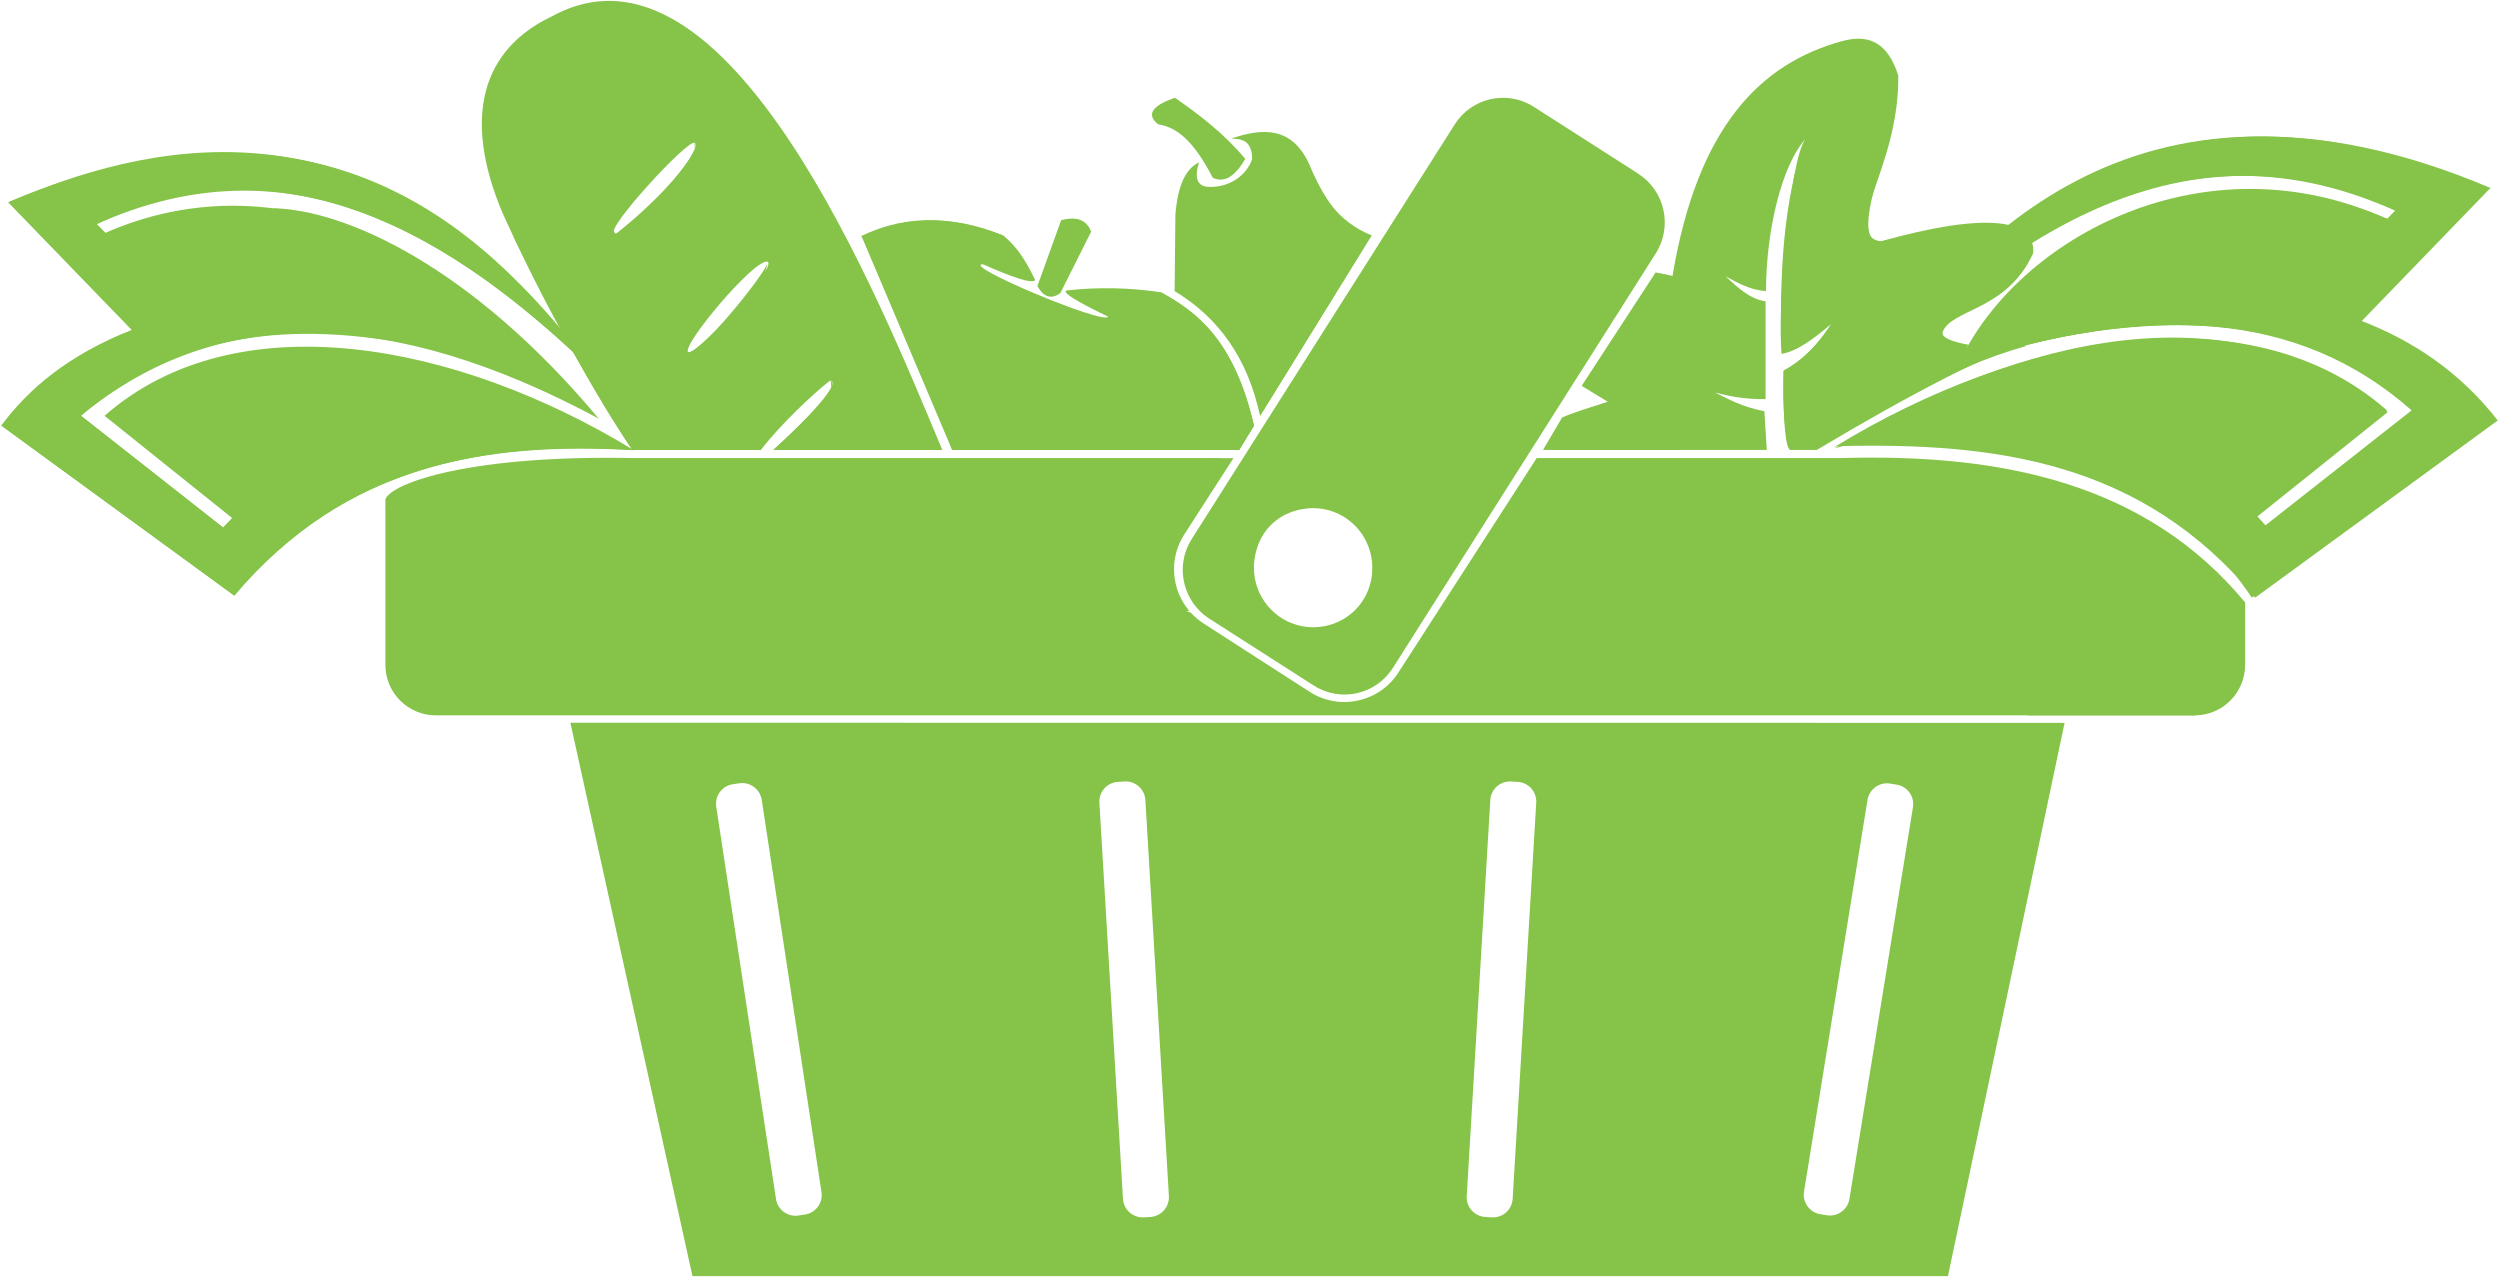
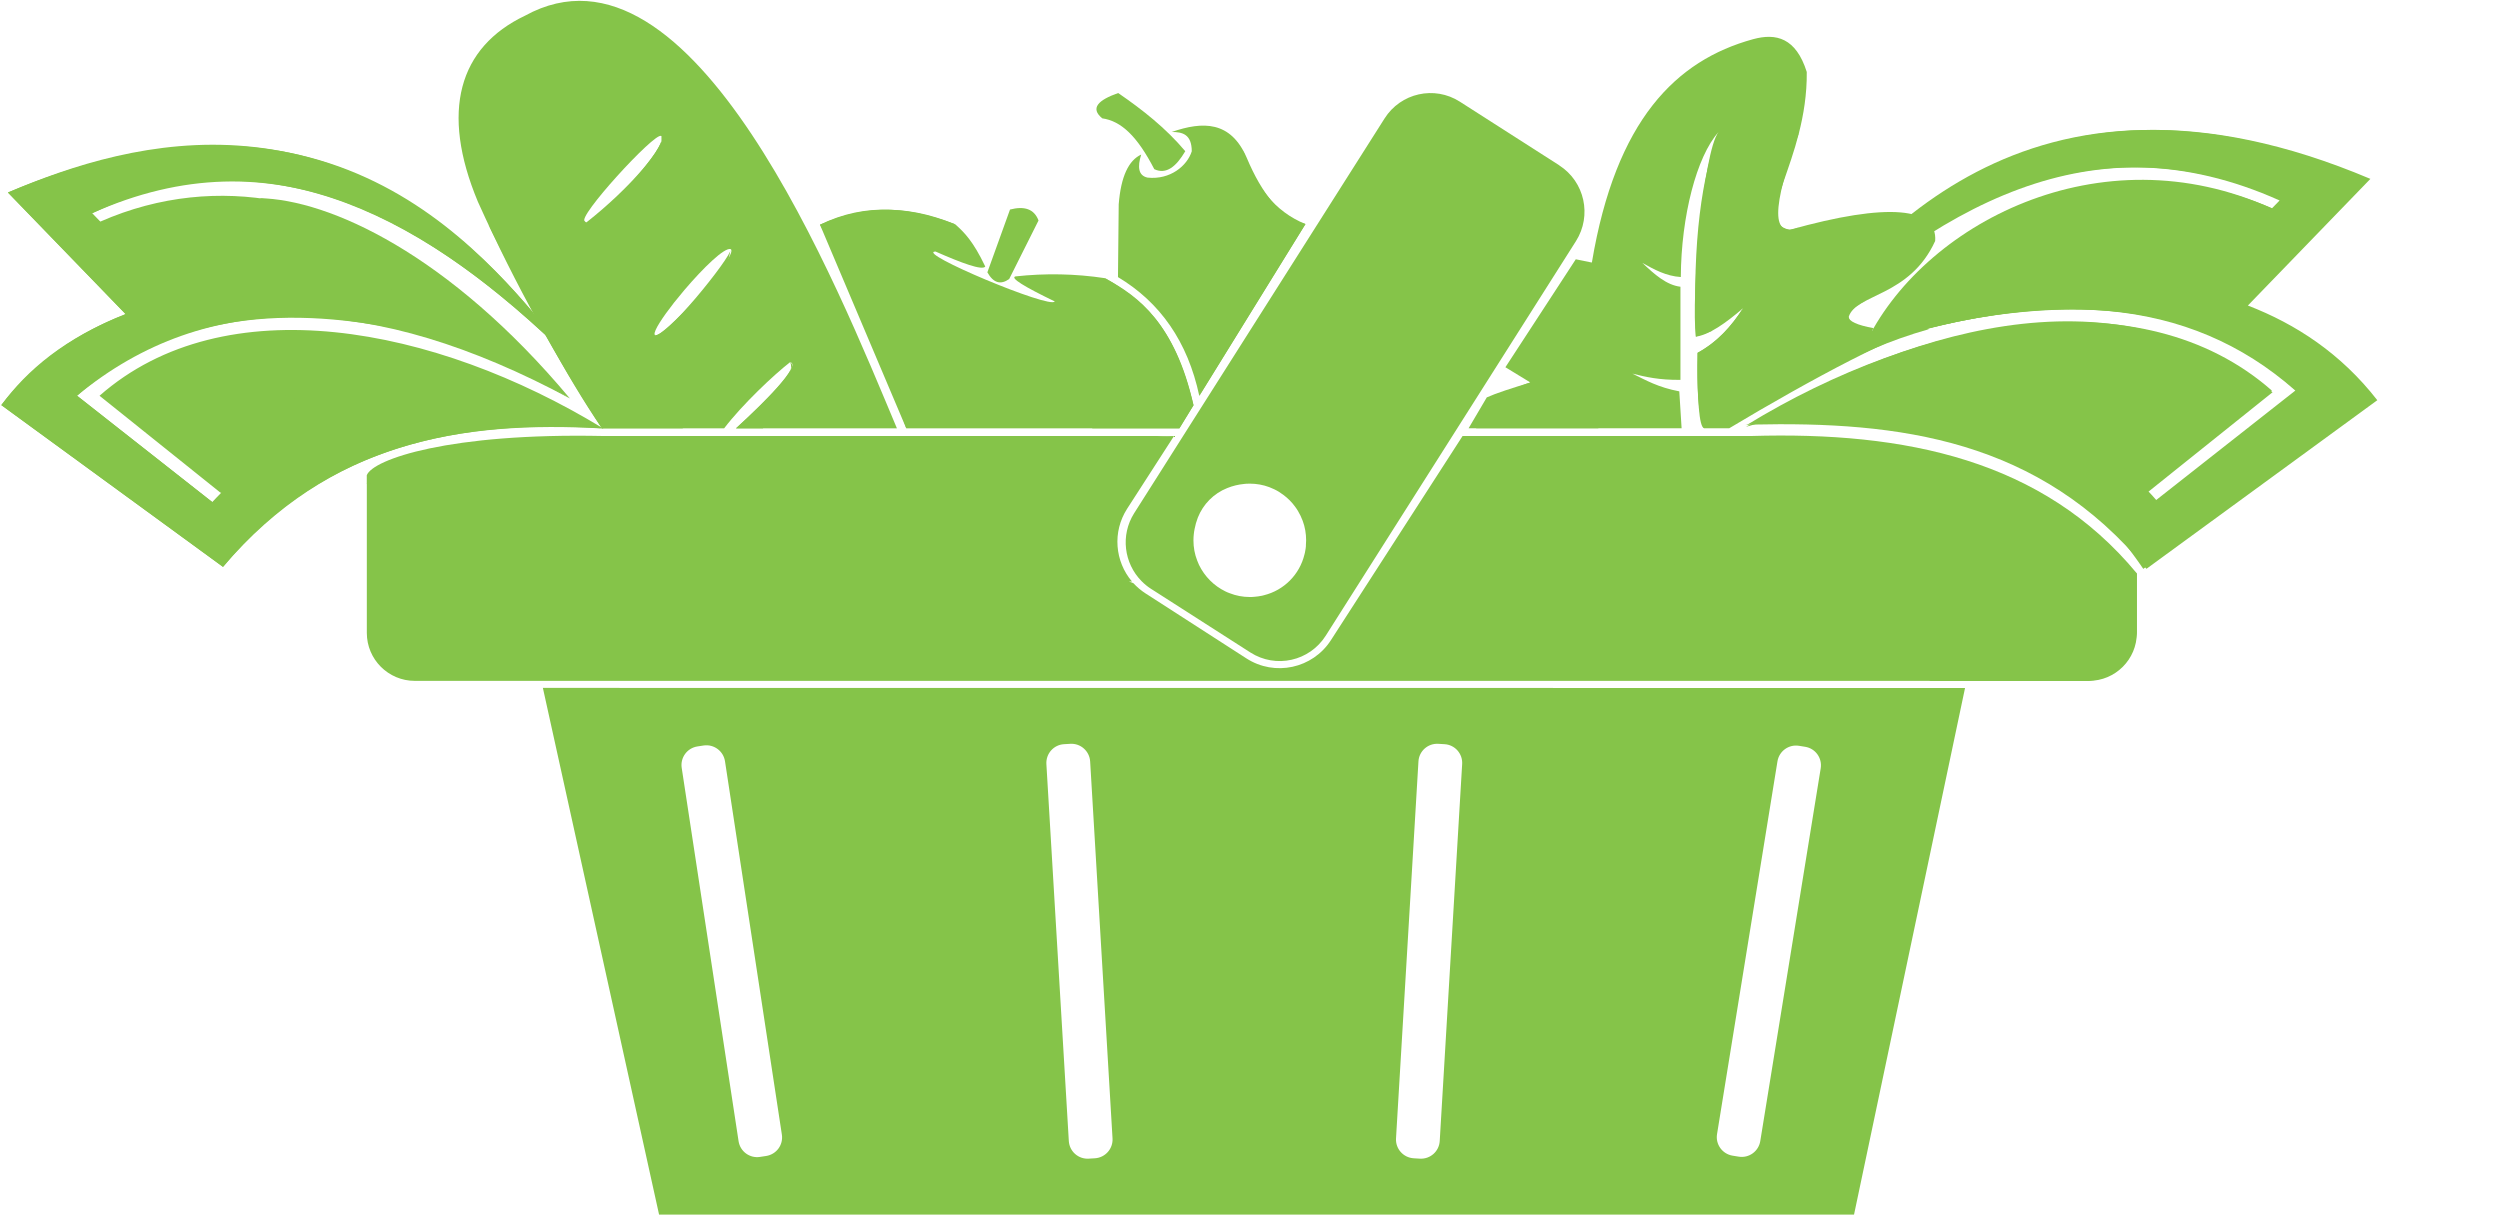
- <svg xmlns="http://www.w3.org/2000/svg" id="Layer_2" version="1.1" viewBox="0 0 454 232">
+ <svg xmlns="http://www.w3.org/2000/svg" id="Layer_2" version="1.1" viewBox="0 0 477 232">
  <defs>
    <style>
      .st0 {
        fill: #85c449;
      }

      .st1 {
        fill: #85c449;
      }

      .st2 {
        fill: #85c449;
      }

      .st3 {
        fill: #85c449;
      }

      .st4 {
        fill: #85c449;
      }

      .st5 {
        fill: #85c449;
      }

      .st6 {
        fill: none;
      }

      .st7 {
        fill: #85c449;
      }

      .st10 {
        fill: #85c449;
      }

      .st11 {
        fill: #85c449;
      }

      .st12 {
        fill: #85c449;
      }

      .st13 {
        fill: #85c449;
      }

      .st14 {
        fill: #85c449;
      }

      .st15 {
        fill: #85c449;
      }
    </style>
    <linearGradient id="linear-gradient" x1="96.8" y1="60.66" x2="172.44" y2="24.97" gradientUnits="userSpaceOnUse">
      <stop offset="0" stop-color="#8d5938" />
      <stop offset=".41" stop-color="#8d5938" />
    </linearGradient>
  </defs>
  <polygon class="st7" points="42.02 42.88 57.55 41.51 69.17 49.06 66.37 54.49 49.5 53.6 42.02 42.88" />
  <polygon class="st7" points="47.18 70.31 56.42 66.4 75.97 69.12 72.24 76.02 55.6 79.73 47.18 70.31" />
  <path class="st7" d="M433.47,74.52l-23.97,19.23c-4.05,1.93-40.33-23.42-76.25-12.64,33.47-20.49,75.27-28.52,100.22-6.59Z" />
  <path class="st7" d="M355.8,65.83c10.77-22.95,44.84-41,77.67-26.06l-15.23,15.64c-37.15-4.86-50.94,3.66-62.44,10.42Z" />
  <path class="st7" d="M355.14,66.34c35.59-11.66,62.49-9.74,82.81,8.18l-26.9,21.16c-23.8-26.32-55.22-21.14-78.07-14.57,29.03-4.81,55.99-1.86,75.96,27.43l44.04-32.18c-7.11-9.15-16.06-14.88-25.58-18.4-29.47-10.9-64.17.27-72.27,8.38Z" />
  <path class="st7" d="M451.66,34.12l-24.16,24.99-9.26-3.7,16.71-17.16c-36.33-16.27-66.13.84-95.03,28.88,15.79-19.8,46.18-60.73,111.74-33Z" />
  <path class="st14" d="M433.94,39.92c-31.83-14.01-64.65,2.74-76.15,24.72-.22.42-.43.84-.63,1.26.35-.12.69-.23,1.03-.33,14.23-5.13,37.06-9.05,54.93-4.51,20.82-21.14,11.45-11.59,20.82-21.14ZM393.7,43.57c2.45-3.37,8.15-3.21,10.46-3.15,1.85.05,8.46.23,8.94,2.52.33,1.54-2.17,3.74-4.66,4.53-2.83.9-3.61-.68-9.45-1-3.25-.19-5.46.17-5.92-.89-.31-.71.37-1.65.63-2.01h0Z" />
  <path class="st14" d="M433.61,74.85c-30.85-25.14-71.93-10.73-100.48,6.59,35.4-10.6,59.77-4.68,76.58,12.54l23.9-19.14Z" />
  <g id="Layer_3">
    <path class="st7" d="M428.89,58.3l23.38-24.17c-65.56-27.73-95.95,13.2-111.74,33,28.9-28.04,58.7-45.14,95.03-28.88l-1.62,1.67c1.62-1.67-15.7,15.49-15.7,15.49-23.6-5.34-51.75,1.12-63.1,10.93-1.83,1.24,4.84-1.79,15.62-4.34,12.22-2.88,29.71-5.14,46.11.12,13.06,2.67,25.96,17.56,21.68,12.39l-26.9,21.16c-24.27-27.96-60.69-18.89-77.57-14.71-.05.03-.09.06-.14.08.08,0,.15-.02.23-.03,28.26-.64,54.96,2.77,75.37,27.52l44.05-32.17c-6.9-8.88-15.52-14.53-24.71-18.07h0ZM393.7,43.57c2.45-3.37,8.15-3.21,10.46-3.15,1.85.05,8.46.23,8.94,2.52.33,1.54-2.17,3.74-4.66,4.53-2.83.9-3.61-.68-9.45-1-3.25-.19-5.46.17-5.92-.89-.31-.71.37-1.65.63-2.01h0ZM381.67,70.9c2.44-3.37,8.15-3.21,10.45-3.15,1.86.05,8.46.23,8.95,2.52.32,1.54-2.18,3.75-4.66,4.53-2.84.91-3.62-.68-9.45-1-3.26-.18-5.46.17-5.92-.89-.32-.71.36-1.64.63-2.01h0Z" />
  </g>
  <path class="st12" d="M188.39,51.96l4.32-11.98c2.7-.7,4.6-.14,5.44,2.09l-5.6,11.17c-1.62,1.15-3.01.77-4.16-1.28Z" />
  <path class="st10" d="M220.24,32.28c2.27,1.07,4.18-.48,5.91-3.43-3.73-4.43-8.16-7.91-12.8-11.1-3.78,1.33-5.42,2.88-3.04,4.83,3.58.51,6.65,3.35,9.93,9.7h0Z" />
  <path class="st4" d="M136.27,85.39" />
  <path class="st4" d="M150.8,69.12" />
  <path class="st6" d="M124.97,63.81c-.49-1.82,12.25-17.02,14.53-16.28,1.69,1.31-14.22,18.34-14.53,16.28Z" />
  <path class="st4" d="M156.46,42.88" />
  <path class="st4" d="M172.92,81.72c-5.24-15.59-10.61-28.41-16.46-38.85,8.9-4.36,17.42-3.25,25.81-.07-9.44-.97-14.73,7.21-9.35,38.92h0Z" />
  <path class="st14" d="M23.96,59.92L1.51,36.73c62.95-26.61,92.14,12.67,107.3,31.67-27.75-26.91-56.37-43.32-91.25-27.71l1.56,1.6c11.46-5.04,23.06-5.93,33.66-3.96,17.67,3.28,32.56,14.5,39.47,27.69.21.4-.06.99-.38.89-.86-.27-1.72-.53-2.57-.78-3.77-1.12-7.44-2.08-11-2.86-26.44-5.81-47.25-2.19-63.61,12.23l25.83,20.31c.56-.61,1.11-1.22,1.69-1.79-.08,0-.14-.03-.2-.06l-23.02-18.45c23.9-21,63.91-13.38,96.02,6.19.05.03.09.06.13.08-.08,0-.14-.02-.22-.03-26.83-1.49-51.98,2.46-72.37,26.41L.25,77.29c6.63-8.52,14.9-13.94,23.73-17.34l-.02-.03ZM64.9,49.7c-1.69-4.03-7.41-5.08-9.72-5.52-1.86-.34-8.48-1.58-9.48.7-.67,1.53,1.33,4.35,3.63,5.71,2.62,1.54,3.75.07,9.64.99,3.28.5,5.4,1.35,6.1.34.47-.67,0-1.79-.18-2.22h.01ZM69.3,72.01c-2.34-3.23-7.83-3.08-10.03-3.02-1.79.05-8.12.22-8.59,2.42-.31,1.48,2.09,3.6,4.47,4.35,2.73.87,3.48-.65,9.07-.96,3.13-.17,5.24.16,5.68-.85.31-.68-.35-1.57-.6-1.93h0Z" />
  <path class="st14" d="M108.73,76.02c-8.77-5.23-18.84-9.55-30.45-12.77-2.83-12.02-14.33-19.4-28.78-25.44,13.29.26,36.18,10.65,59.23,38.21h0Z" />
  <path class="st11" d="M103.58,131.25l271.34.02-271.34-.02h0Z" />
  <path class="st11" d="M297.52,31.55l-18.98-12.15c-4.85-3.11-11.29-1.67-14.37,3.21l-38.46,60.62-2.28,3.6-2.3,3.63-4.72,7.44s0,.02-.02.03c-2.64,4.19-1.93,9.56,1.42,12.95.53.54,1.13,1.04,1.79,1.46l.44.28,18.53,11.87c4.86,3.11,11.29,1.67,14.38-3.2l24.13-38.05,23.61-37.23c3.09-4.88,1.67-11.34-3.18-14.45h.01ZM249.18,104.1c-.03.4-.09.79-.17,1.17,0,.04,0,.09-.02.13-.03.14-.06.27-.1.4-.93,3.84-3.92,6.83-7.73,7.77-.13.04-.26.07-.39.1-.05,0-.09.02-.14.02-.39.08-.79.14-1.2.17-.32.04-.63.05-.94.05h-.02c-1.35,0-2.64-.25-3.83-.72-.29-.1-.56-.22-.83-.35-2.2-1.07-3.97-2.85-5.04-5.06-.13-.27-.25-.55-.35-.84-.47-1.2-.71-2.49-.71-3.84,0-.22,0-.44.02-.66,0-.15.02-.3.04-.45.03-.36.09-.72.16-1.07.13-.72.34-1.44.62-2.17,1.01-2.56,3.05-4.61,5.59-5.62,1.08-.44,2.17-.69,3.22-.79.13-.02.27-.03.4-.04.24,0,.47-.02.7-.02,1.3,0,2.55.23,3.7.66.33.12.65.26.96.41.32.15.62.32.92.5.3.19.58.38.85.59.83.62,1.57,1.35,2.18,2.19.21.27.4.56.58.86s.35.61.5.93c.15.31.29.64.41.97.43,1.16.65,2.41.65,3.71,0,.33-.02.67-.05,1.01h.02Z" />
  <path class="st11" d="M407.71,120.76c0,5.05-4.1,9.15-9.16,9.15H79.15c-5.06,0-9.16-4.1-9.16-9.15v-28.42c0-5.05,154.01-9.15,154.01-9.15l-7.34,11.39-1.6,2.48c-2.85,4.43-2.33,10.07.92,13.89h-.59l.86.32c.67.72,1.43,1.38,2.3,1.94l19.26,12.41c5.42,3.5,12.65,1.94,16.14-3.49l25.11-38.94,128.65,37.57h0Z" />
  <path class="st0" d="M225.03,81.72s-4.83-21.97-14.18-28.64c-5.68-.86-11.38-.97-17.11-.34-1.03.29,1.62,1.93,7.5,4.77-.68,1.54-26.74-9.39-22.75-9.52,5.06,2.23,8.92,3.65,9.5,2.87-2.31-4.86-4.03-6.55-5.73-8.06-10.12-4.18-18.39-3.23-25.81.07l16.46,38.85h52.12Z" />
  <path class="st0" d="M227.72,77.32l-2.69,4.4-14.18-28.64c6.29,3.7,13.38,8.57,16.87,24.24Z" />
  <path class="st11" d="M407.71,109.41v11.36c-.83,6.16-4.44,8.44-9.16,9.15h-30.28c-6.55-6.52,4.64-16.98,39.44-20.51h0Z" />
  <path class="st11" d="M279.06,83.19c13.89,19.34,50.7,33.29,128.65,37.57v-11.36c-17.96-21.69-44.2-27.09-73.63-26.21h-55.02Z" />
  <path class="st6" d="M205.25,52.46l-7.34,11.39-.26,3.36s0-.02.02-.03l4.76-7.47h-1.49c1.61-1.84,2.87-3.03,3.81-3.64l2.3-3.61h-1.8ZM234.54,90.67c-3.12,4.89-9.61,6.33-14.51,3.21l-18.7-11.92-3.83-1.42c.67.72,1.43,1.38,2.3,1.94l19.26,12.41c5.42,3.5,12.65,1.94,16.14-3.49M260.31,52.46h-1.42M198.1,61.38l-.19,2.47-.26,3.36-.27,3.52" />
  <path class="st1" d="M228.82,75.54l20.26-32.79c-4.68-1.16-8.3-5.75-11.21-12.66-3.06-7.04-8.37-6.97-14.3-4.91,2.04,0,3.8.43,3.82,3.68-.87,2.78-4.12,5.48-8.43,5.03-1.77-.38-1.96-2.02-1.22-4.4-2.39,1.1-3.87,4.16-4.29,9.5l-.14,13.88c8.02,4.81,13.3,12.27,15.52,22.68h-.01Z" />
  <path class="st14" d="M303.75,50.1l-3.09-.63-13.43,20.6,4.77,2.91c-3.47,1.05-6.55,2.04-8.32,2.84l-3.47,5.89h24.76l-1.23-31.62h.01Z" />
  <path class="st11" d="M103.58,131.25l22.17,100.49h228l21.18-100.47-271.35-.02h0ZM146.18,220.56l-1.18.18c-1.95.3-3.78-1.04-4.08-3l-10.85-71.23c-.3-1.96,1.04-3.79,3-4.09l1.18-.18c1.95-.29,3.78,1.05,4.08,3.01l10.85,71.23c.3,1.96-1.04,3.78-3,4.08ZM208.91,221l-1.19.07c-1.98.12-3.67-1.39-3.79-3.37l-4.28-71.92c-.11-1.98,1.39-3.68,3.37-3.79l1.19-.07c1.97-.12,3.67,1.39,3.79,3.36l4.27,71.93c.12,1.97-1.39,3.67-3.36,3.79ZM274.7,217.7c-.11,1.98-1.81,3.49-3.79,3.37l-1.18-.07c-1.98-.12-3.49-1.82-3.37-3.79l4.28-71.93c.11-1.97,1.81-3.48,3.79-3.36l1.18.07c1.98.11,3.49,1.81,3.37,3.79l-4.28,71.92ZM347.39,146.6l-11.53,71.12c-.32,1.96-2.16,3.29-4.11,2.97l-1.18-.19c-1.95-.32-3.28-2.16-2.96-4.11l11.53-71.13c.32-1.95,2.16-3.28,4.11-2.96l1.18.19c1.95.31,3.28,2.15,2.96,4.11Z" />
  <path class="st4" d="M99.98,83.19" />
  <path class="st11" d="M115.12,83.19h108.87l-154.01,9.15v-1.67c1.18-3.04,15.78-8.11,45.14-7.48Z" />
  <path class="st13" d="M140.43,81.72h30.7C159.8,54.75,132.22-14.62,100.18,2.99c-12.65,6.02-16.2,18.27-9,35.5,7.27,16.12,15.25,30.28,23.66,43.23h23.33c3.48-4.56,9.55-10.27,12.56-12.6,2.4.27-5.19,8.04-10.3,12.6h0ZM111.91,42.42h0c-.14,0-.24-.06-.29-.2-1.81-.5,13.29-17.03,14.53-16.28,1.85,1.47-11.92,16.48-14.23,16.48h0ZM132.95,56.89c-.65.71-1.31,1.41-1.95,2.08-3.14,3.25-5.97,5.7-6.1,4.84-.18-.68,1.46-3.2,3.71-6.07.64-.8,1.32-1.63,2.01-2.45,3.54-4.15,7.61-8.15,8.81-7.76.84.65-2.69,5.21-6.48,9.36Z" />
  <path class="st14" d="M320.85,81.72l-.44-7.05c-4.04-.76-6.36-2.12-8.95-3.38,2.52.63,5.1,1.23,9.17,1.19v-17.77c-2.68-.32-4.98-2.38-7.27-4.55,2.26,1.26,4.52,2.52,7.34,2.7.06-11.61,3.03-23.04,7.19-27.65-2.95,3.78-5.23,31.56-4.32,39.02,2.54-.34,5.68-2.57,9.01-5.42-2.36,3.6-5.11,6.65-8.68,8.51-.08,8.88.28,14.15,1.24,14.39h4.8c15.31-9.19,33.88-19.13,38.04-19-10.17,1.37-14.8.43-15.25-2.25,1.39-4.44,11.61-3.78,16.5-14.48.48-6.44-8.98-7.4-27.75-2.13-7.58-1.62,3.43-13.07,3.25-30.12-2.06-6.51-5.83-7.46-10.25-6.25-14.7,4.04-26.19,15.41-30.75,42.61-2.02,4.12-14.04,15.92-11.75,22.89-4.7,1.36-10.58,6.15-10.33,8.73h39.2Z" />
  <path class="st7" d="M368.02,62.81c-7.53,2.14-14.11,5.05-20.05,8.48,5.6-4.23,10.55-7.76,13.44-9.11l6.61.62" />
  <path class="st7" d="M1.51,36.73l22.45,23.19c-11.56,4.58-18.73,10.61-23.71,17.37l42.3,30.87c14.75-17.85,36.58-28.84,72.29-26.44-33.34-5.03-59.35-1.2-74.32,14.09l-25.83-20.31c24.94-20.58,56.53-19.61,94.04.52-34.46-22.4-52.51-20.88-74.66-18.2l-16.51-17.13c25.31-12.18,53.61-7.41,86.46,23.18l-2.4-4.34C64.98,15.91,25.74,26.38,1.51,36.73Z" />
  <path class="st15" d="M249.08,42.75c-5.91-2.41-9.63-7.34-11.86-13.98,1.5,17.02-2.45,32.23-8.4,46.77l20.26-32.79Z" />
  <path class="st3" d="M327.89,25.21c-1.82,13.92-2.54,26.83-1.27,37.93l-3.05,1.09c-.66-18.61,1.18-30.56,4.32-39.02Z" />
  <path class="st3" d="M332.58,58.81c-2.02,3.16-4.52,6.15-8.68,8.51-.19,6.61.1,11.79,1.24,14.39.3-13.98,4.27-14.31,7.44-22.9Z" />
  <path class="st3" d="M343.29,25.18c-8.53,16.04-9.99,23.21.1,18.14-5.52,2.36-5.4-3.49-.1-18.14Z" />
  <path class="st2" d="M210.85,53.08c8.61,6.26,6.67,16.19-2.47,28.64h16.65s2.69-4.4,2.69-4.4c-3.8-15.81-10.21-20.57-16.87-24.24Z" />
  <path class="st5" d="M126.14,25.94c.41,4.91-5.85,26.7-14.24,16.48,8.26-6.46,15.41-14.89,14.24-16.48Z" />
  <path class="st5" d="M124.9,63.81c4.62,5.5,10.4,3.85,14.53-16.28.2,1.45-13.16,17.99-14.53,16.28Z" />
  <path class="st5" d="M150.73,69.12c1.9.77-3.19,6.03-10.3,12.6h5.15c4.29-7.34,6-11.54,5.15-12.6Z" />
  <path class="st5" d="M93.2,42.88c13.77,19.26,26.82,35.26,37.15,38.84h-15.51c-6.87-10.01-14.2-23.92-21.64-38.84Z" />
  <path class="st3" d="M357.16,56.8c-19.25,8.79-14.13,14.92-9.19,14.49,2.48-1.94,5.06-3.8,7.74-5.6l1.77-3.08c-6.18-1.12-6.65-2.93-.32-5.81Z" />
</svg>
